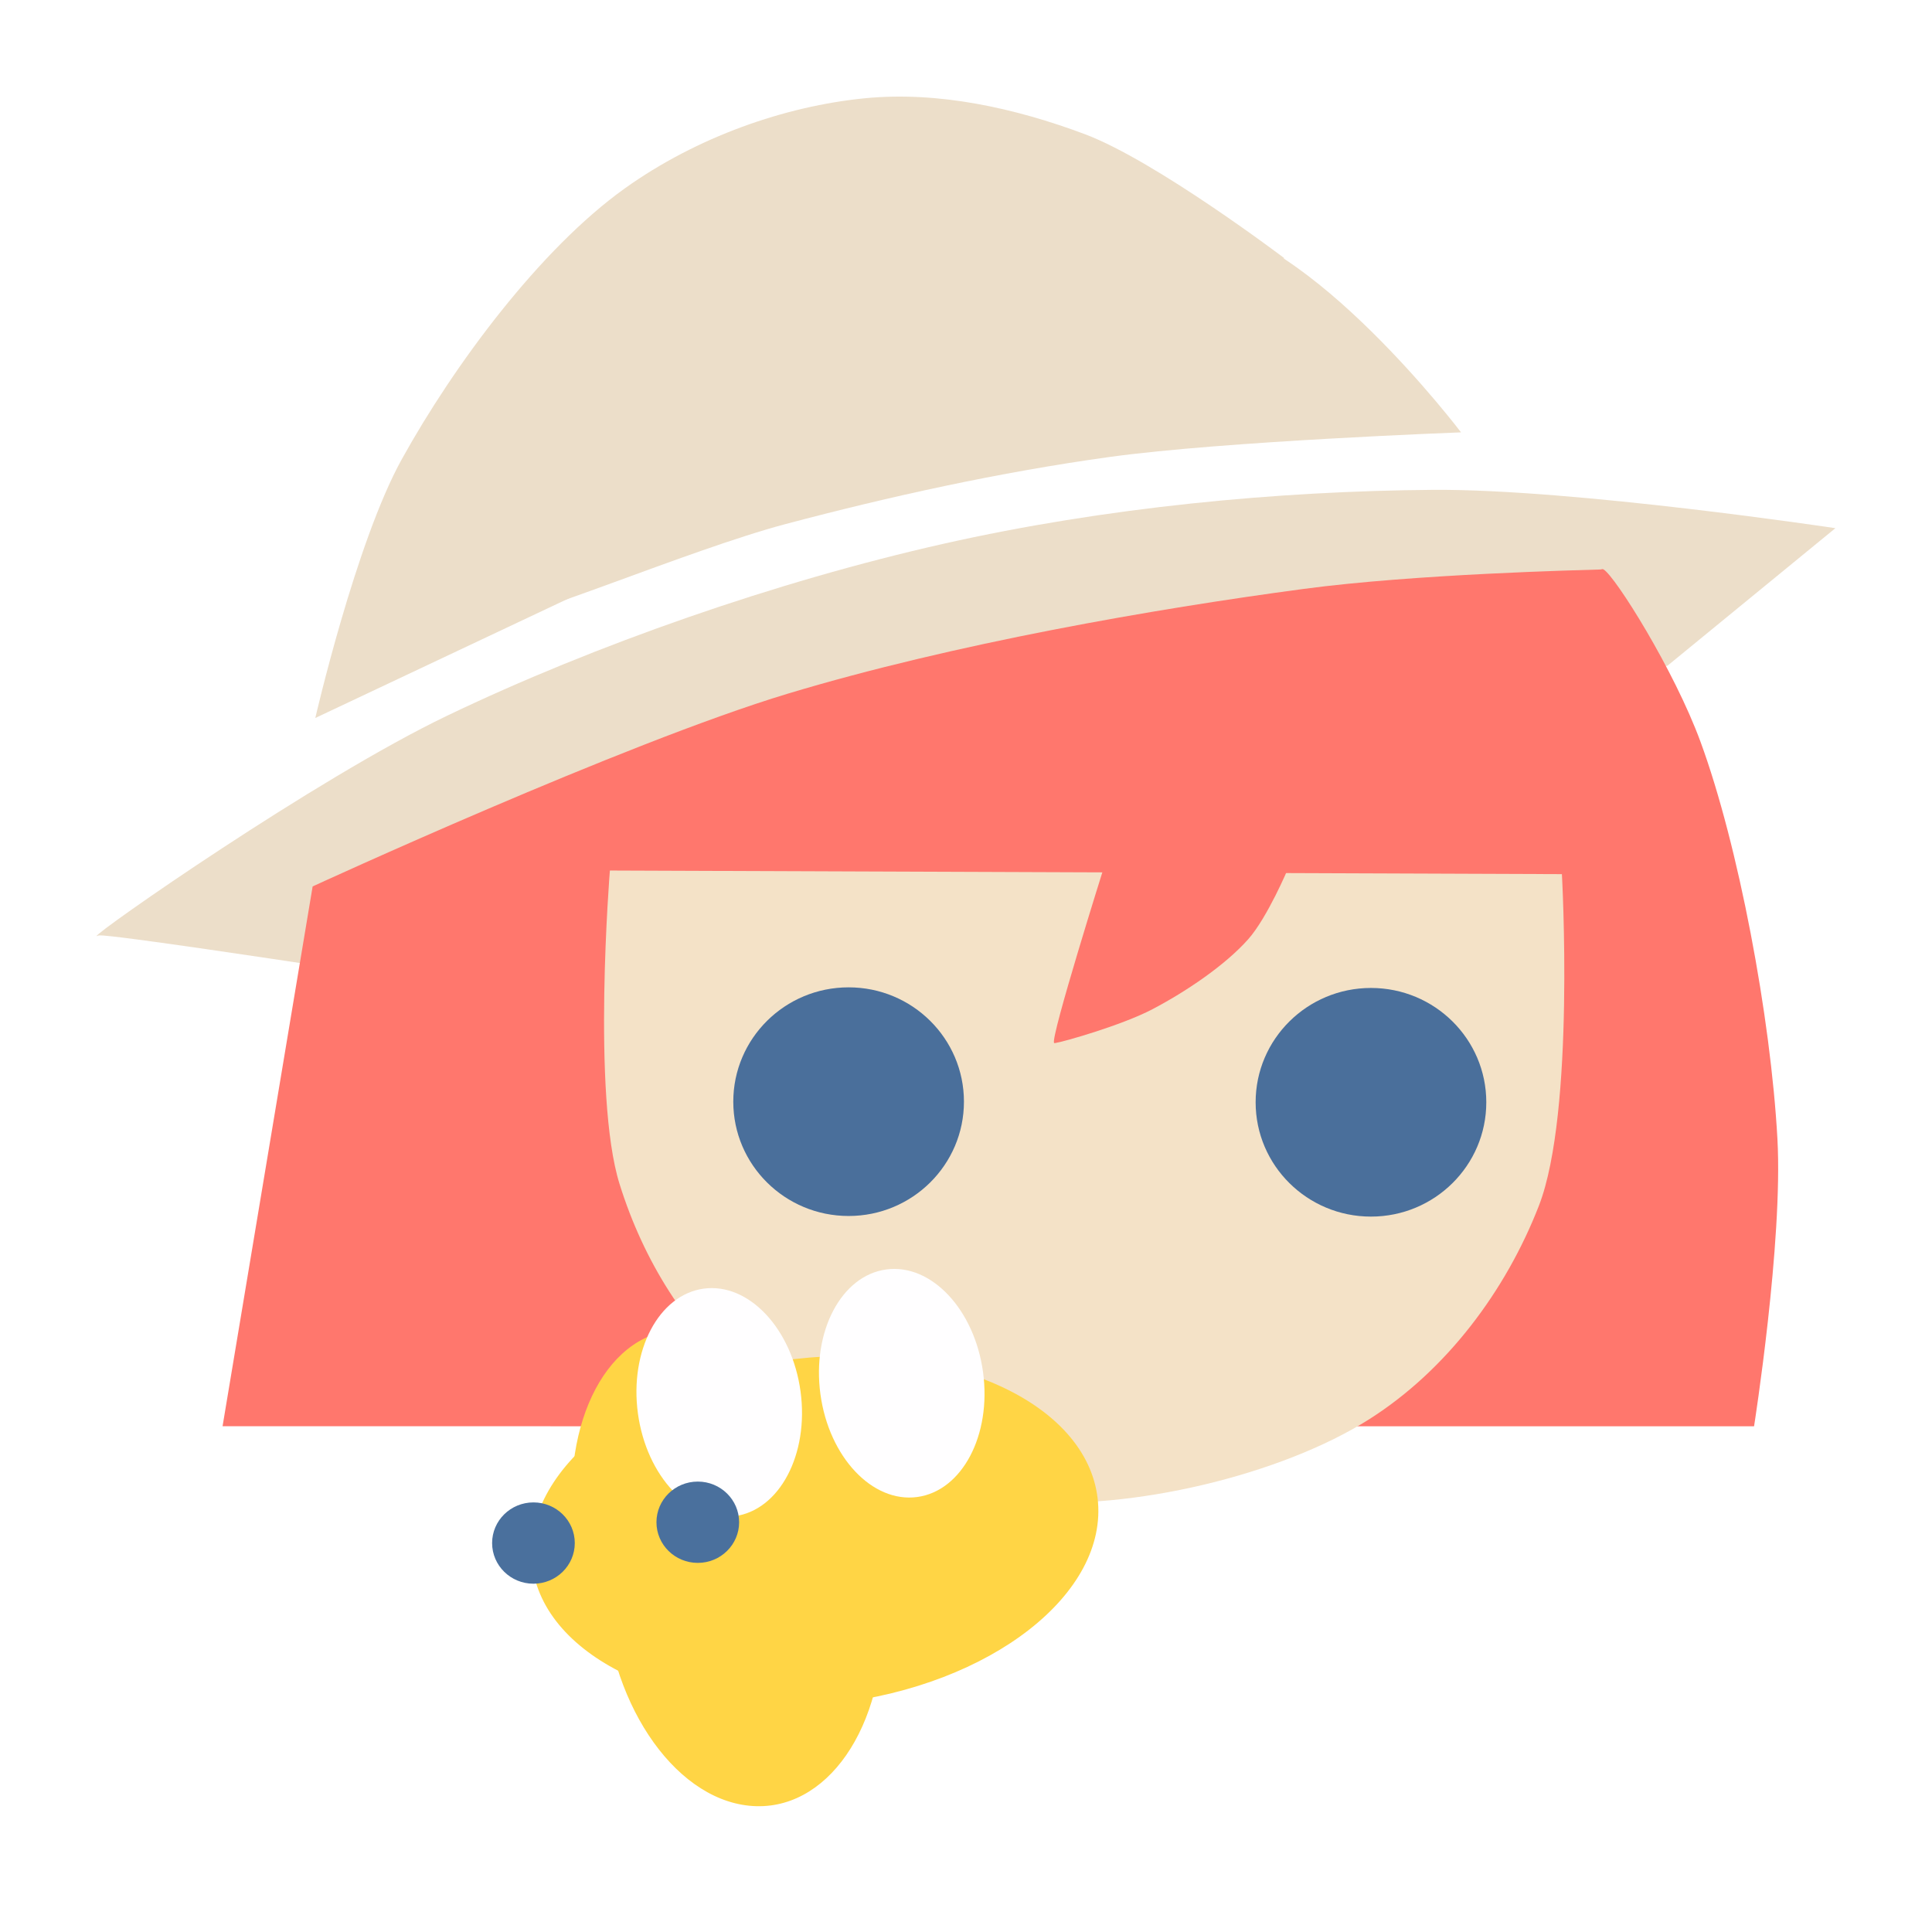
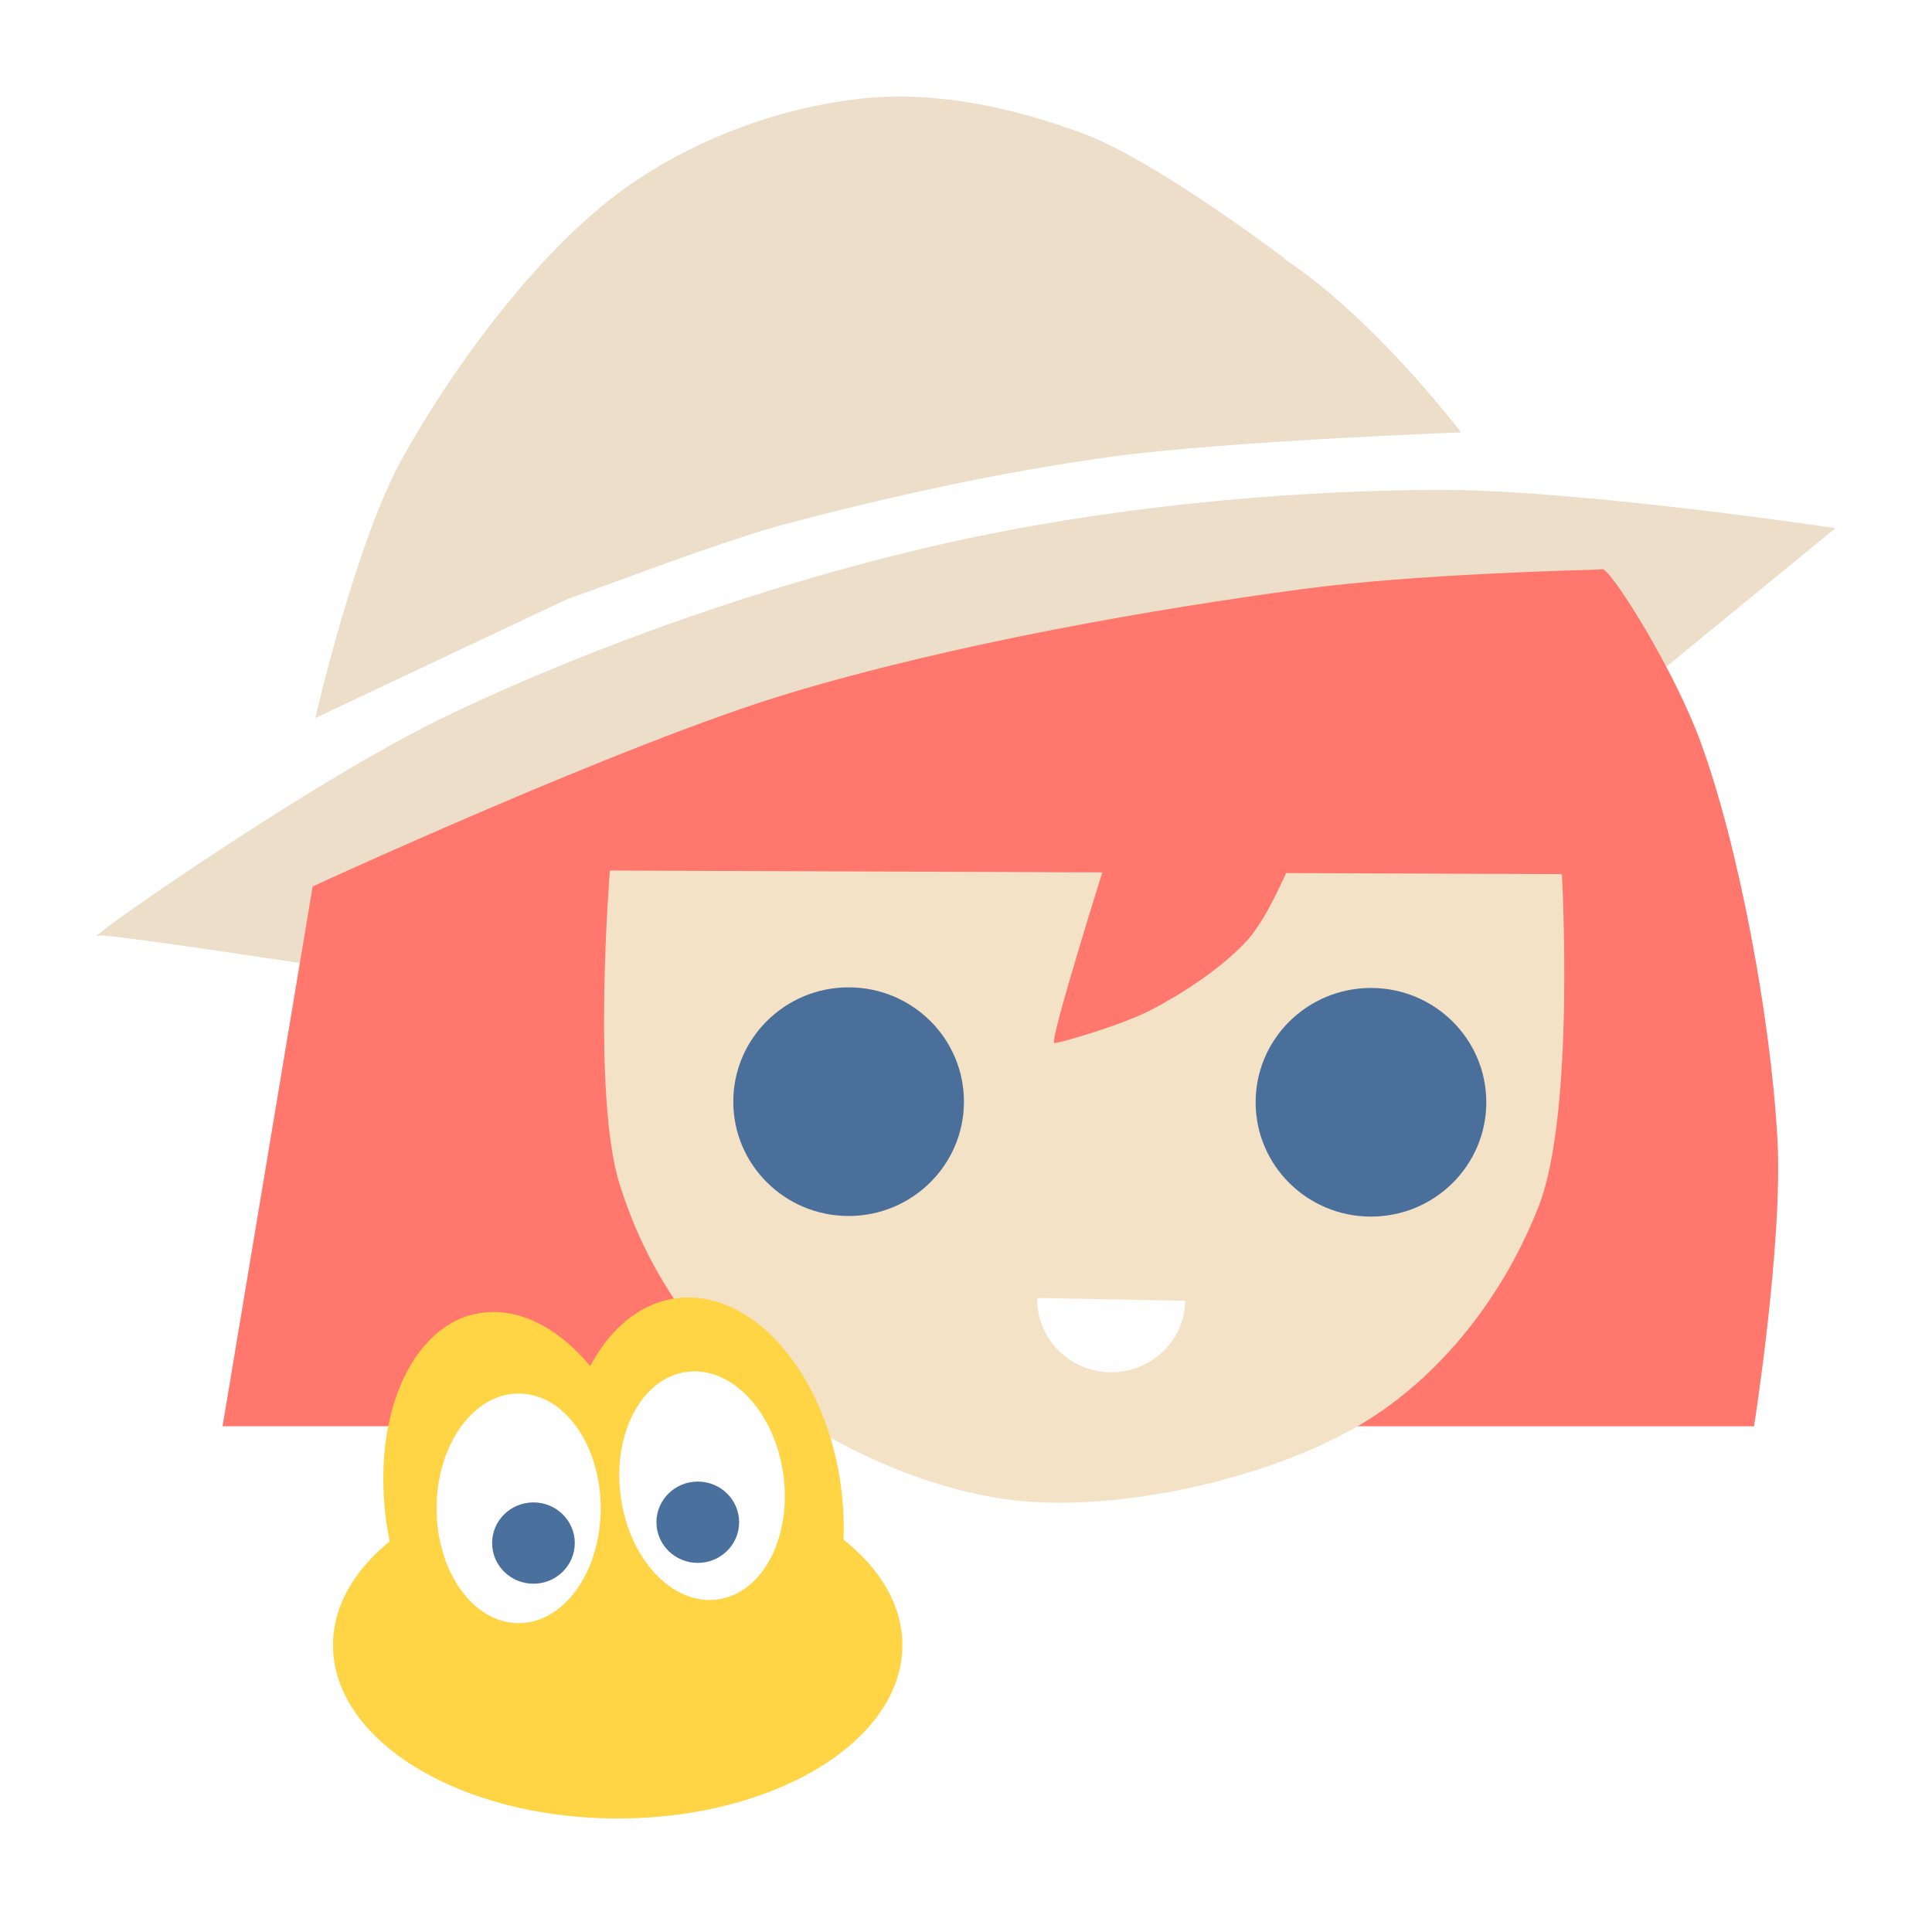
<svg xmlns="http://www.w3.org/2000/svg" viewBox="0 0 40 40" width="40px" height="40px">
  <g id="object-1" transform="matrix(1.151848, 0, 0, 1.146754, -3.043804, -0.45306)">
    <path style="fill: rgb(236, 222, 201);" d="M 8.053 17.785 C 8.053 17.785 4.686 17.271 4.43 17.283 C 4.399 17.284 4.381 17.3 4.379 17.295 C 4.354 17.236 8.321 14.453 10.675 13.319 C 13.327 12.041 16.6 10.892 19.604 10.212 C 22.511 9.554 25.612 9.26 28.402 9.239 C 30.929 9.22 35.633 9.931 35.633 9.931 C 35.633 9.931 35.633 9.931 35.633 9.931 C 35.633 9.931 32.615 12.414 32.615 12.414" />
    <path style="fill: rgb(236, 222, 201);" d="M 14.682 10.338 C 14.682 10.338 8.31 13.358 8.31 13.358 C 8.31 13.358 8.31 13.358 8.31 13.358 C 8.31 13.358 9.036 10.19 9.863 8.689 C 10.801 6.987 12.348 4.892 13.871 3.798 C 15.171 2.864 16.755 2.312 18.18 2.17 C 19.51 2.037 20.897 2.349 22.141 2.817 C 23.418 3.298 25.728 5.057 25.728 5.057" />
    <path style="fill: rgb(236, 222, 201);" d="M 28.904 8.201 C 28.904 8.201 24.65 8.36 22.598 8.644 C 20.606 8.92 18.624 9.361 16.765 9.856 C 15.015 10.322 11.831 11.696 11.742 11.494 C 11.595 11.162 21.053 4.191 24.156 4.43 C 26.178 4.586 28.904 8.201 28.904 8.201 C 28.904 8.201 28.904 8.201 28.904 8.201 C 28.904 8.201 28.904 8.201 28.904 8.201" />
    <path style="fill: #FF776D;" d="M 6.643 26.145 C 6.643 26.145 8.262 16.399 8.262 16.399 C 8.262 16.399 8.262 16.399 8.262 16.399 C 8.262 16.399 13.854 13.812 16.802 12.919 C 19.788 12.015 23.396 11.387 26.072 11.028 C 28.083 10.758 31.055 10.688 31.404 10.677 C 31.442 10.676 31.439 10.661 31.467 10.677 C 31.675 10.799 32.735 12.491 33.209 13.789 C 33.888 15.646 34.47 18.753 34.591 20.957 C 34.693 22.819 34.171 26.146 34.171 26.146" />
    <path style="fill: rgb(244, 226, 199);" d="M 13.605 16.112 C 13.605 16.112 13.278 20.163 13.779 21.772 C 14.211 23.161 14.976 24.391 16.065 25.32 C 17.299 26.372 19.252 27.338 21.029 27.498 C 22.96 27.672 25.669 27.029 27.256 26.017 C 28.646 25.131 29.71 23.697 30.303 22.165 C 30.958 20.472 30.717 16.177 30.717 16.177" />
    <path style="fill: #FF776D;" d="M 22.485 16.053 C 22.485 16.053 21.522 19.127 21.589 19.223 C 21.595 19.232 21.601 19.227 21.617 19.225 C 21.748 19.207 22.801 18.909 23.359 18.615 C 23.958 18.299 24.661 17.825 25.078 17.353 C 25.424 16.962 25.796 16.073 25.796 16.073" />
    <ellipse style="fill: rgb(74, 111, 155);" cx="17.896" cy="20.285" rx="2.073" ry="2.064" />
    <ellipse style="stroke-width: 1; fill: rgb(74, 111, 155);" cx="27.285" cy="20.296" rx="2.073" ry="2.064" />
-     <path style="fill: rgb(255, 254, 255); transform-box: fill-box; transform-origin: 45.836% 47.722%;" transform="matrix(-0.000998, 0.053692, -0.054306, -0.001019, -1033.042, -598.4486)" d="M 1044.5 599.5 A 24.5 24.5 0 1 1 1044.5 648.5 L 1044.5 599.5 Z" />
-     <ellipse style="transform-box: fill-box; transform-origin: 50% 50%; fill: rgb(255, 213, 69);" cx="15.157" cy="27.726" rx="2.524" ry="3.704" transform="matrix(0.994928, 0.100594, 0.029491, 1.00808, 0.102836, -0.212153)" />
-     <ellipse style="stroke-width: 1; transform-origin: 15.157px 27.726px; fill: rgb(255, 213, 69);" cx="15.157" cy="27.726" rx="2.398" ry="3.704" transform="matrix(0.999935, 0.011406, 0.119334, 1.001426, -3.107844, 0.173253)" />
-     <ellipse style="transform-box: fill-box; transform-origin: 50% 50%; fill: rgb(255, 213, 69);" cx="13.745" cy="30.098" rx="5.117" ry="3.129" transform="matrix(0.993285, -0.115694, 0.115694, 0.993285, 0.154462, -0.265904)" />
-     <ellipse style="fill: rgb(255, 254, 255); transform-box: fill-box; transform-origin: 50% 50%;" cx="11.965" cy="27.627" rx="1.475" ry="2.073" transform="matrix(0.990996, -0.133895, 0.133895, 0.990996, 0.013972, -0.061417)" />
-     <ellipse style="stroke-width: 1; fill: rgb(255, 254, 255); transform-origin: 11.965px 27.627px;" cx="11.965" cy="27.627" rx="1.475" ry="2.073" transform="matrix(0.990996, -0.133895, 0.133895, 0.990996, 3.294571, -0.407756)" />
+     <path style="fill: rgb(255, 254, 255);" transform="matrix(-0.000998, 0.053692, -0.054306, -0.001019, 57.546, -31.591)" d="M 1044.5 599.5 A 24.5 24.5 0 1 1 1044.5 648.5 L 1044.5 599.5 Z" />
+     <ellipse style="fill: rgb(255, 213, 69);" cx="15.157" cy="27.726" rx="2.524" ry="3.704" transform="matrix(0.994928, 0.100594, 0.029491, 1.00808, -0.602836, -1.912153)" />
+     <ellipse style="stroke-width: 1; fill: rgb(255, 213, 69);" cx="15.157" cy="27.726" rx="2.398" ry="3.704" transform="matrix(0.999935, 0.011406, 0.119334, 1.001426, -6.494, -0.147)" />
+     <ellipse style="fill: rgb(255, 213, 69);" cx="13.745" cy="30.098" rx="5.117" ry="3.129" />
+     <ellipse style="fill: rgb(255, 254, 255);" cx="11.965" cy="27.627" rx="1.475" ry="2.073" />
+     <ellipse style="stroke-width: 1; fill: rgb(255, 254, 255);" cx="11.965" cy="27.627" rx="1.475" ry="2.073" transform="matrix(0.990996, -0.133895, 0.133895, 0.990996, -0.2947, 1.442)" />
    <ellipse style="stroke-width: 1; fill: rgb(74, 112, 157);" cx="12.231" cy="28.254" rx="0.743" ry="0.734" />
    <ellipse style="stroke-width: 1; fill: rgb(74, 112, 157);" cx="15.185" cy="27.878" rx="0.743" ry="0.734" />
  </g>
</svg>
